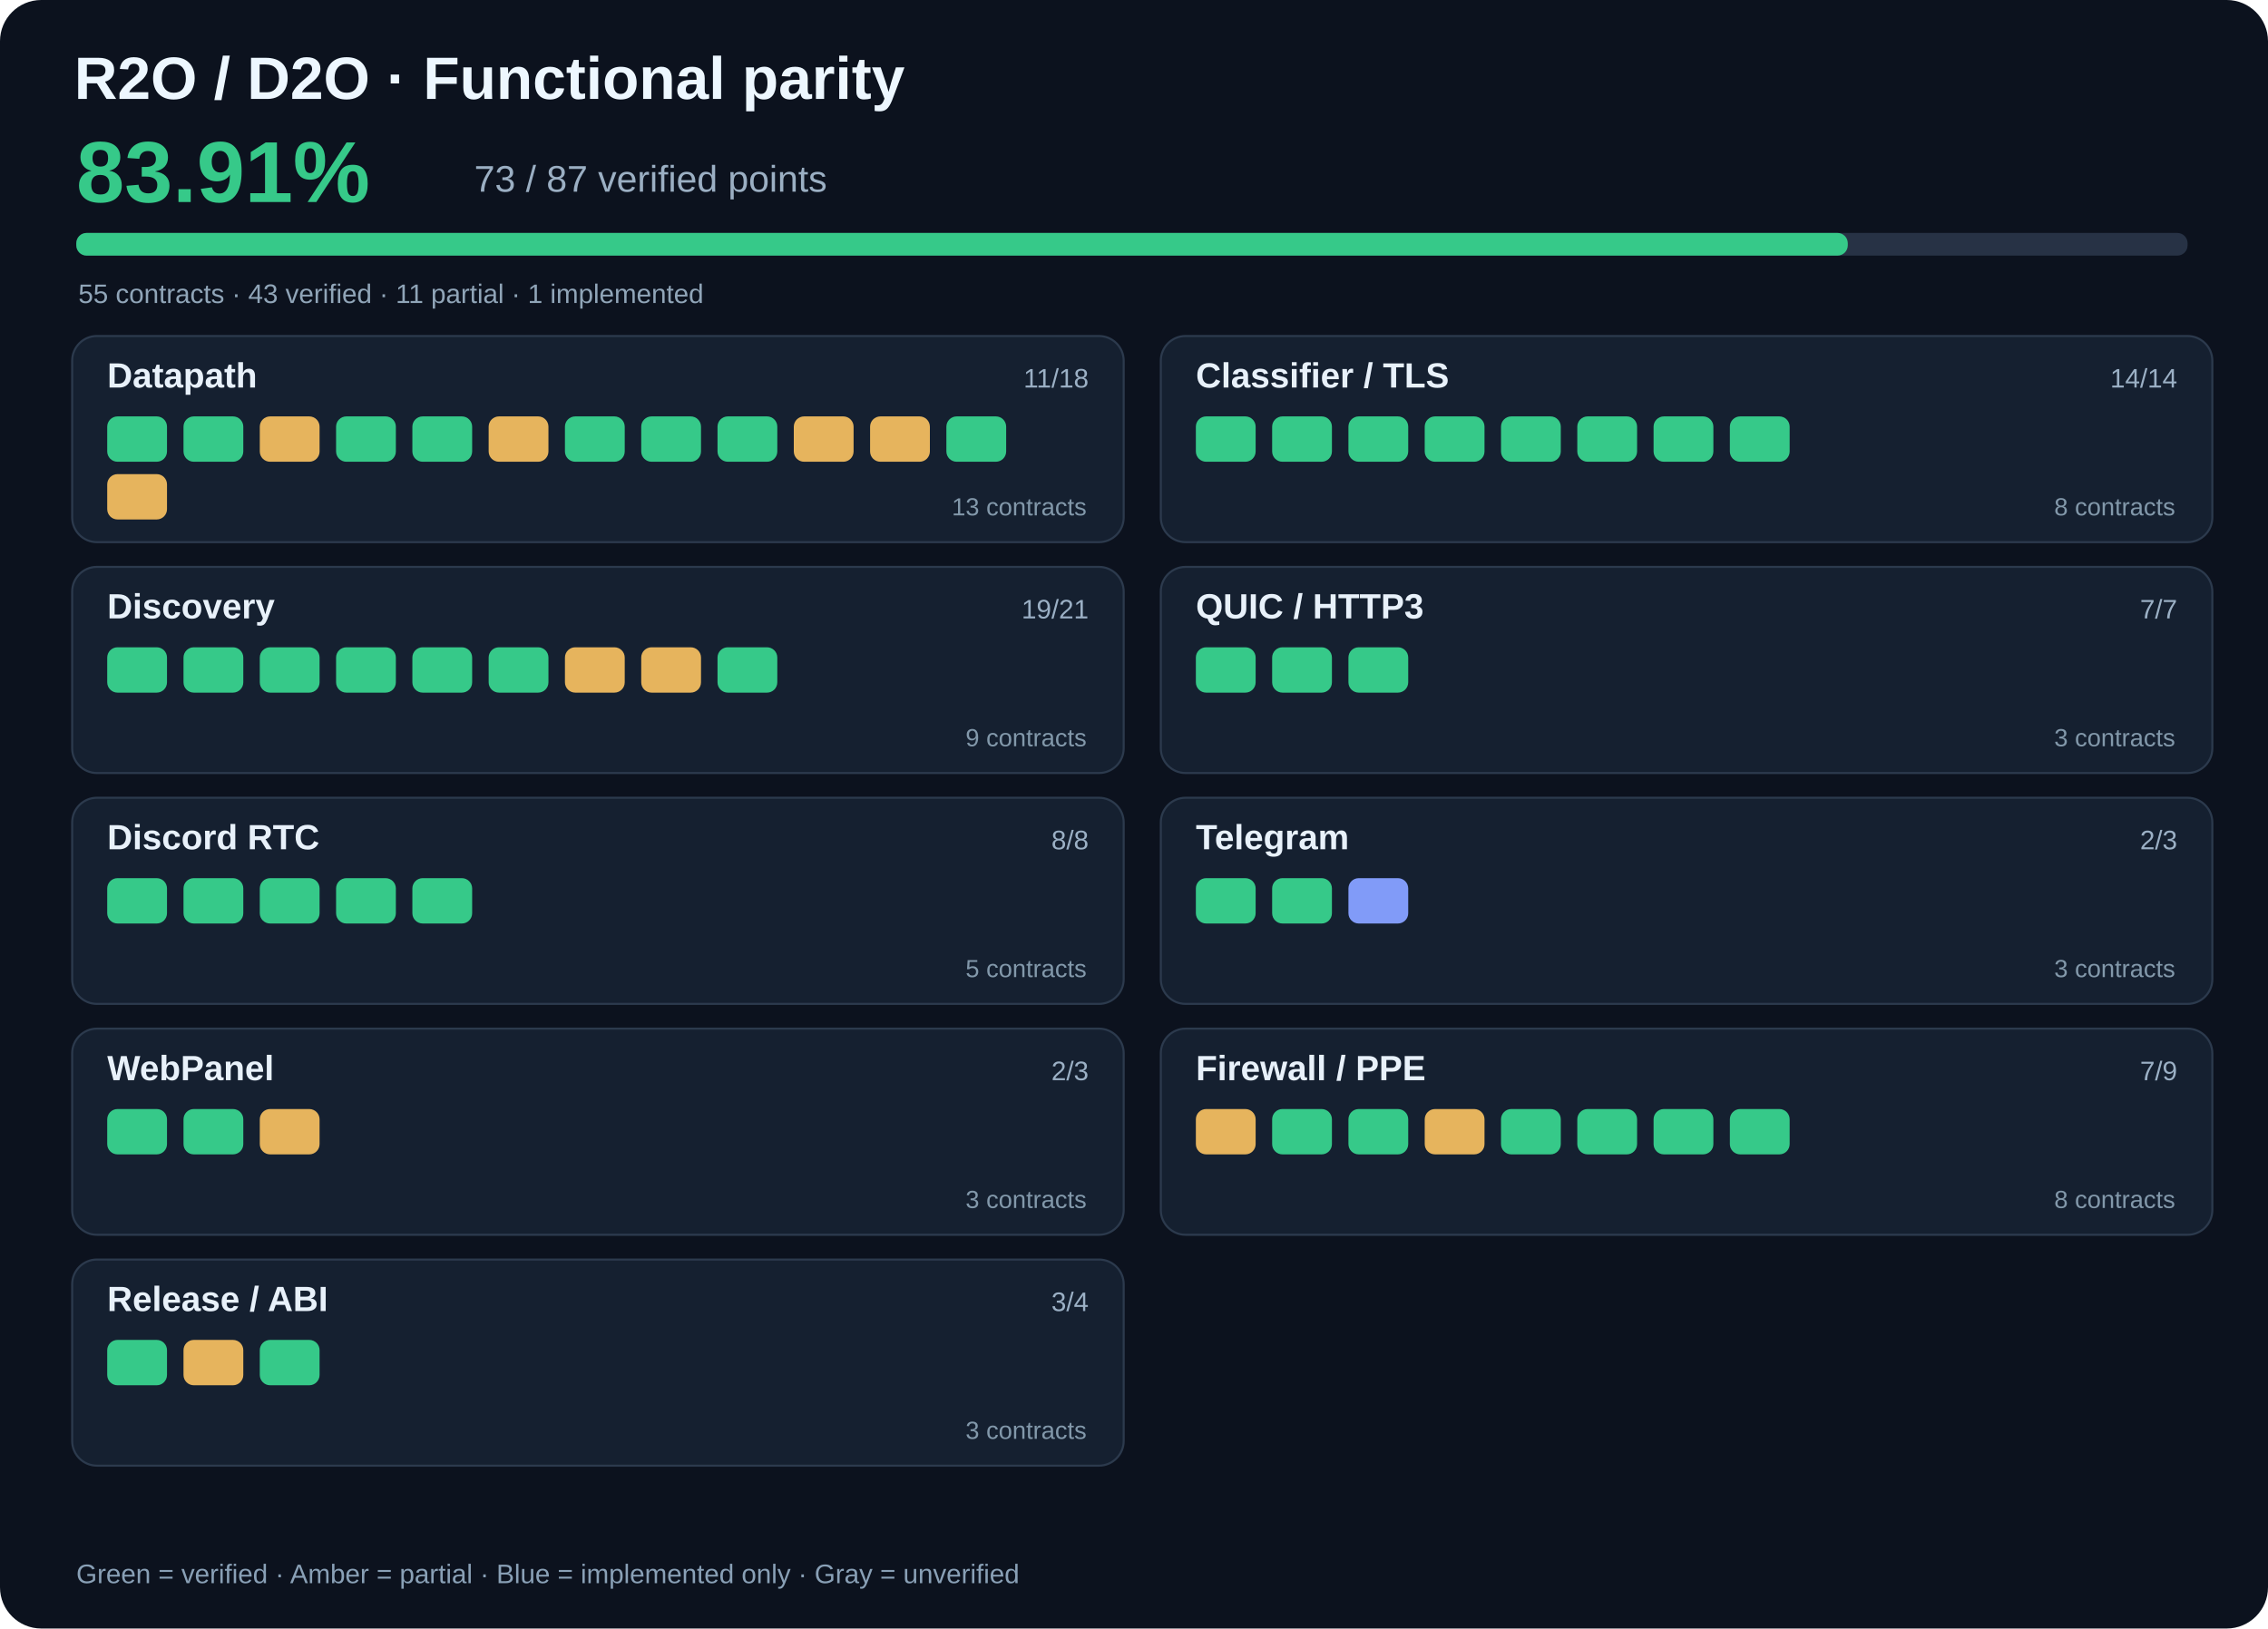
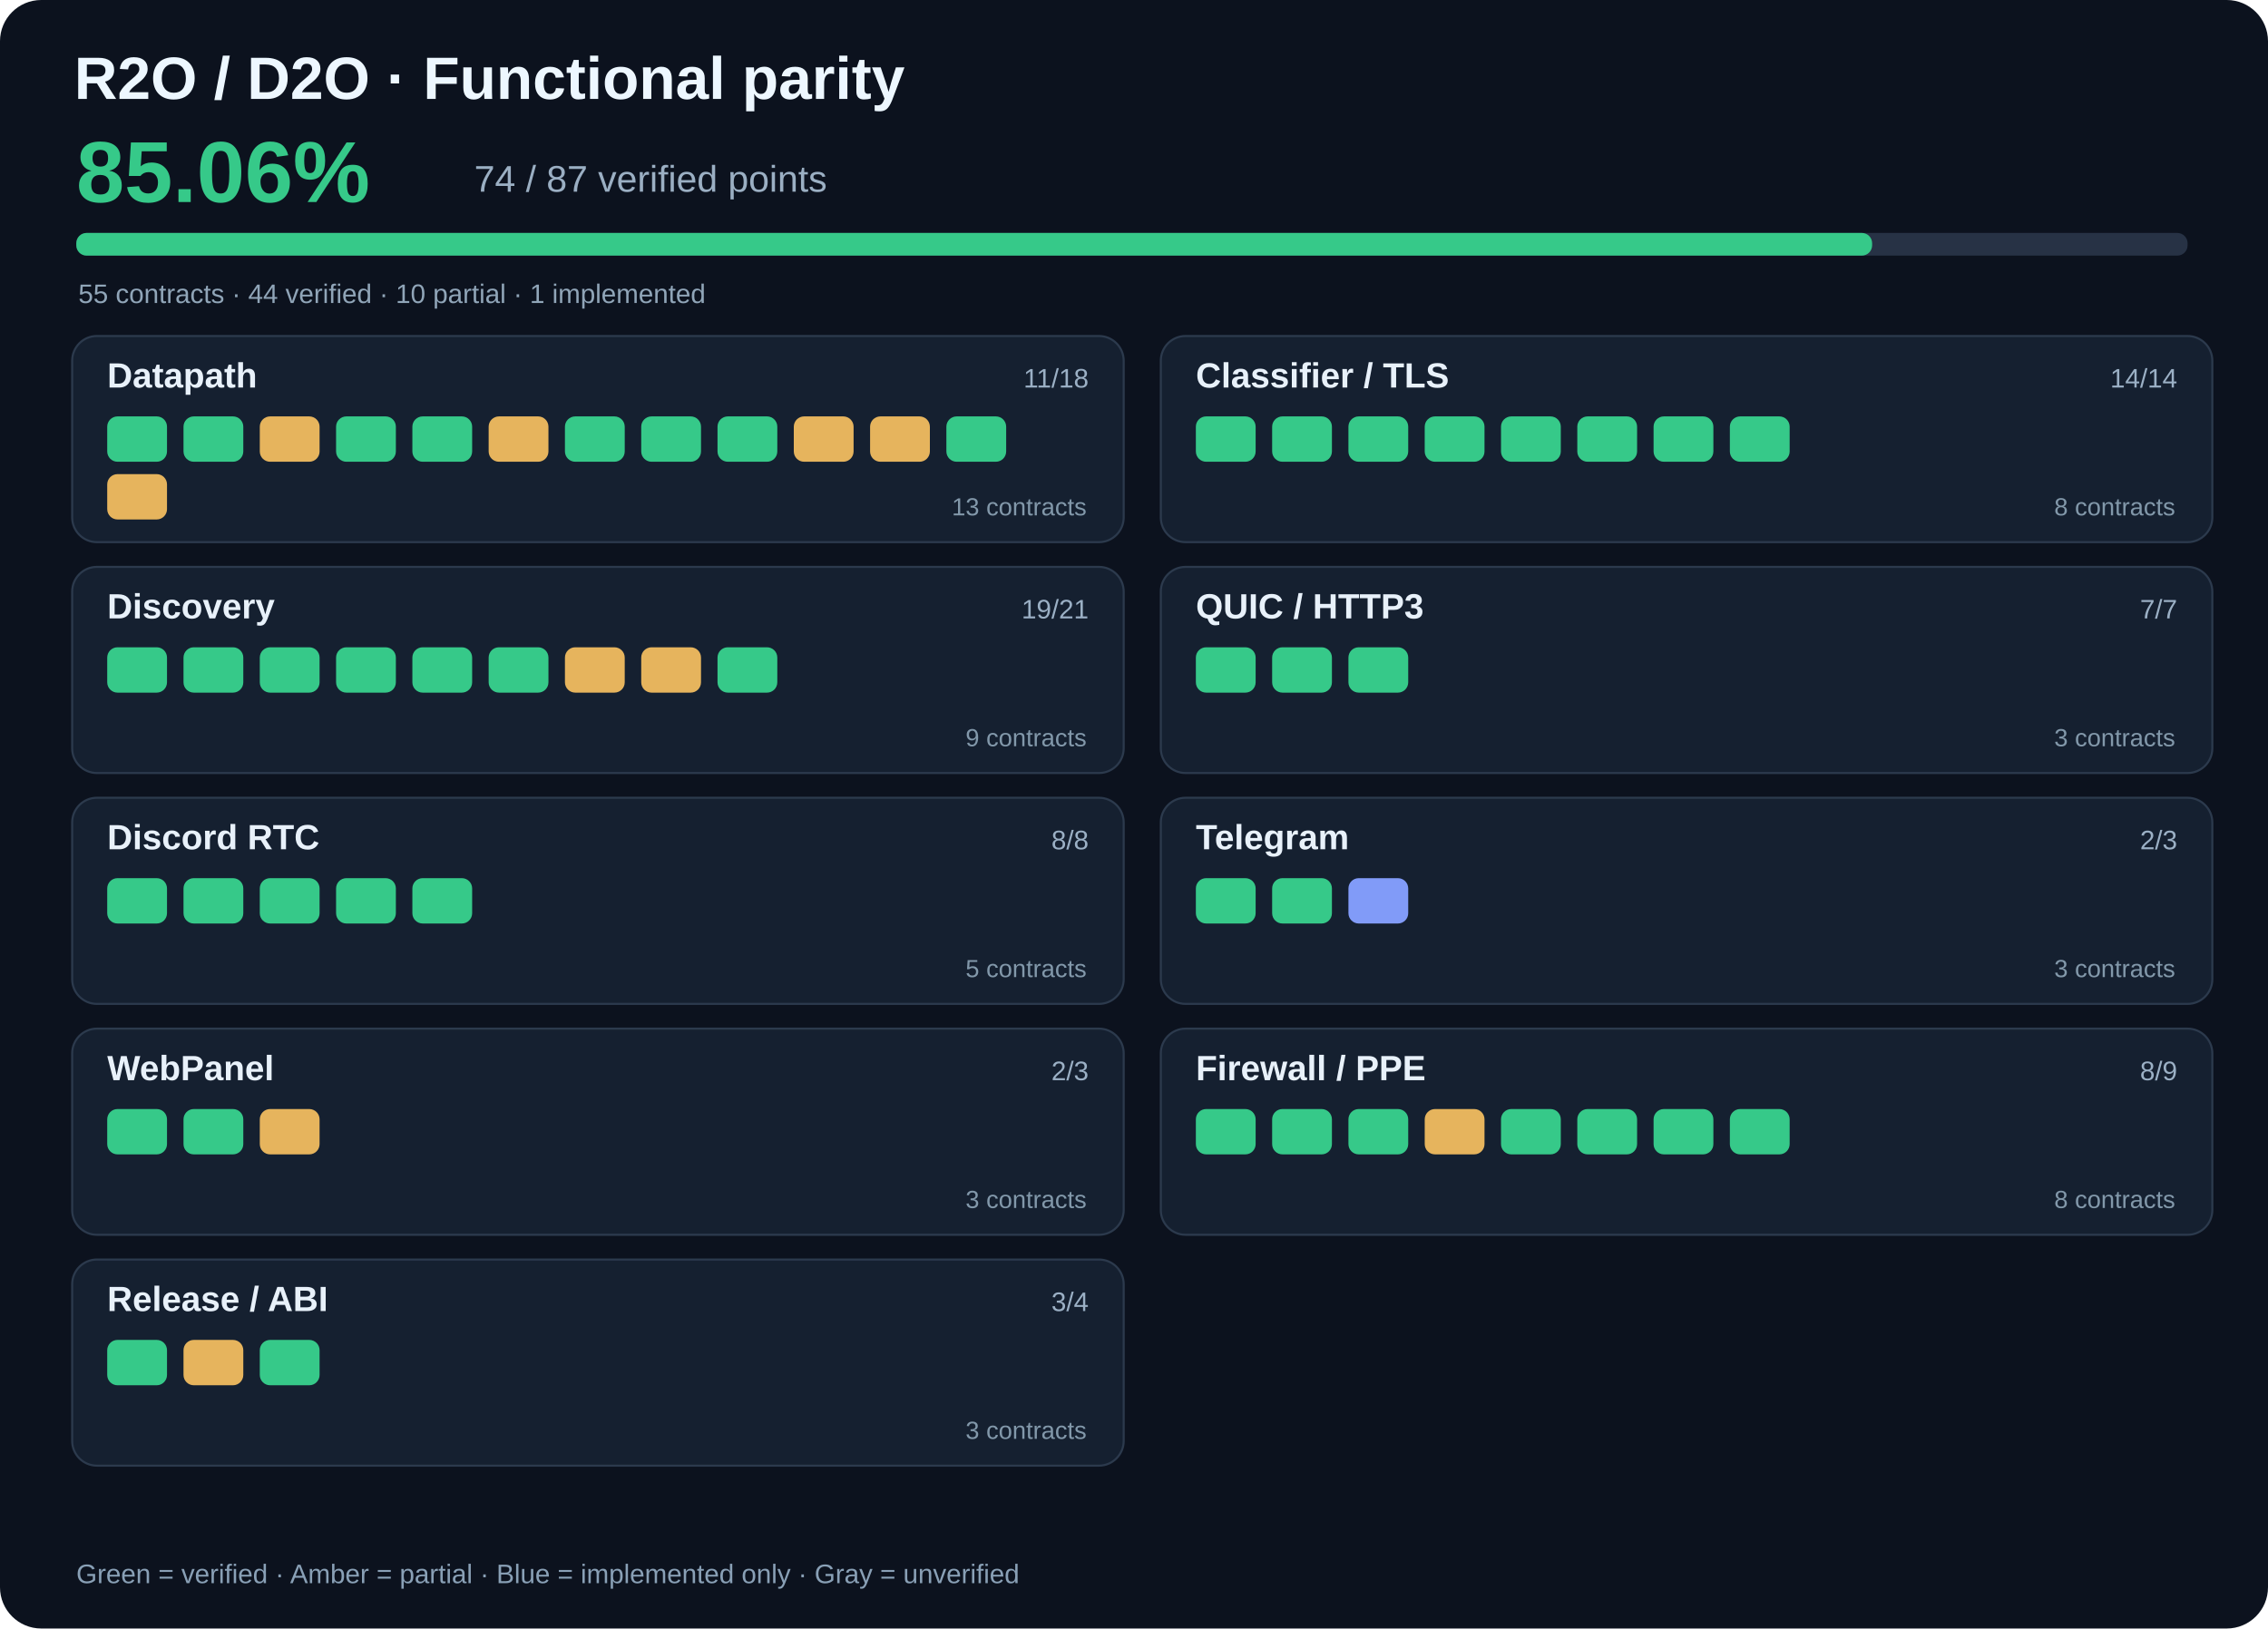
- <svg xmlns="http://www.w3.org/2000/svg" viewBox="0 0 1100 790" width="1100" height="790" role="img" aria-label="R2O parity 83.91%">
+ <svg xmlns="http://www.w3.org/2000/svg" viewBox="0 0 1100 790" width="1100" height="790" role="img" aria-label="R2O parity 85.06%">
  <rect width="1100" height="790" rx="20" fill="#0c121e" />
  <text x="36" y="48" fill="#edf7ff" font-family="Arial,sans-serif" font-size="29" font-weight="700">R2O / D2O · Functional parity</text>
-   <text x="37" y="98" fill="#36c989" font-family="Arial,sans-serif" font-size="42" font-weight="700">83.91%</text>
-   <text x="230" y="93" fill="#9bafc3" font-family="Arial,sans-serif" font-size="18">73 / 87 verified points</text>
+   <text x="37" y="98" fill="#36c989" font-family="Arial,sans-serif" font-size="42" font-weight="700">85.06%</text>
+   <text x="230" y="93" fill="#9bafc3" font-family="Arial,sans-serif" font-size="18">74 / 87 verified points</text>
  <rect x="37" y="113" width="1024" height="11" rx="5" fill="#273245" />
-   <rect x="37" y="113" width="859.2" height="11" rx="5" fill="#36c989" />
-   <text x="38" y="147" fill="#90a5b8" font-family="Arial,sans-serif" font-size="13">55 contracts · 43 verified · 11 partial · 1 implemented</text>
+   <rect x="37" y="113" width="871.0" height="11" rx="5" fill="#36c989" />
+   <text x="38" y="147" fill="#90a5b8" font-family="Arial,sans-serif" font-size="13">55 contracts · 44 verified · 10 partial · 1 implemented</text>
  <rect x="35" y="163" width="510" height="100" rx="12" fill="#152030" stroke="#2c3a4d" />
  <text x="52" y="188" fill="#e8f1fa" font-family="Arial,sans-serif" font-size="17" font-weight="700">Datapath</text>
  <text x="528" y="188" text-anchor="end" fill="#9bb0c5" font-family="Arial,sans-serif" font-size="13">11/18</text>
  <rect x="52" y="202" width="29" height="22" rx="5" fill="#36c989" />
  <rect x="89" y="202" width="29" height="22" rx="5" fill="#36c989" />
  <rect x="126" y="202" width="29" height="22" rx="5" fill="#e6b45d" />
  <rect x="163" y="202" width="29" height="22" rx="5" fill="#36c989" />
  <rect x="200" y="202" width="29" height="22" rx="5" fill="#36c989" />
  <rect x="237" y="202" width="29" height="22" rx="5" fill="#e6b45d" />
  <rect x="274" y="202" width="29" height="22" rx="5" fill="#36c989" />
  <rect x="311" y="202" width="29" height="22" rx="5" fill="#36c989" />
  <rect x="348" y="202" width="29" height="22" rx="5" fill="#36c989" />
  <rect x="385" y="202" width="29" height="22" rx="5" fill="#e6b45d" />
  <rect x="422" y="202" width="29" height="22" rx="5" fill="#e6b45d" />
  <rect x="459" y="202" width="29" height="22" rx="5" fill="#36c989" />
  <rect x="52" y="230" width="29" height="22" rx="5" fill="#e6b45d" />
  <text x="527" y="250" text-anchor="end" fill="#8298aa" font-family="Arial,sans-serif" font-size="12">13 contracts</text>
  <rect x="563" y="163" width="510" height="100" rx="12" fill="#152030" stroke="#2c3a4d" />
  <text x="580" y="188" fill="#e8f1fa" font-family="Arial,sans-serif" font-size="17" font-weight="700">Classifier / TLS</text>
  <text x="1056" y="188" text-anchor="end" fill="#9bb0c5" font-family="Arial,sans-serif" font-size="13">14/14</text>
  <rect x="580" y="202" width="29" height="22" rx="5" fill="#36c989" />
  <rect x="617" y="202" width="29" height="22" rx="5" fill="#36c989" />
  <rect x="654" y="202" width="29" height="22" rx="5" fill="#36c989" />
  <rect x="691" y="202" width="29" height="22" rx="5" fill="#36c989" />
  <rect x="728" y="202" width="29" height="22" rx="5" fill="#36c989" />
  <rect x="765" y="202" width="29" height="22" rx="5" fill="#36c989" />
  <rect x="802" y="202" width="29" height="22" rx="5" fill="#36c989" />
  <rect x="839" y="202" width="29" height="22" rx="5" fill="#36c989" />
  <text x="1055" y="250" text-anchor="end" fill="#8298aa" font-family="Arial,sans-serif" font-size="12">8 contracts</text>
  <rect x="35" y="275" width="510" height="100" rx="12" fill="#152030" stroke="#2c3a4d" />
  <text x="52" y="300" fill="#e8f1fa" font-family="Arial,sans-serif" font-size="17" font-weight="700">Discovery</text>
  <text x="528" y="300" text-anchor="end" fill="#9bb0c5" font-family="Arial,sans-serif" font-size="13">19/21</text>
  <rect x="52" y="314" width="29" height="22" rx="5" fill="#36c989" />
  <rect x="89" y="314" width="29" height="22" rx="5" fill="#36c989" />
  <rect x="126" y="314" width="29" height="22" rx="5" fill="#36c989" />
  <rect x="163" y="314" width="29" height="22" rx="5" fill="#36c989" />
  <rect x="200" y="314" width="29" height="22" rx="5" fill="#36c989" />
  <rect x="237" y="314" width="29" height="22" rx="5" fill="#36c989" />
  <rect x="274" y="314" width="29" height="22" rx="5" fill="#e6b45d" />
  <rect x="311" y="314" width="29" height="22" rx="5" fill="#e6b45d" />
  <rect x="348" y="314" width="29" height="22" rx="5" fill="#36c989" />
  <text x="527" y="362" text-anchor="end" fill="#8298aa" font-family="Arial,sans-serif" font-size="12">9 contracts</text>
  <rect x="563" y="275" width="510" height="100" rx="12" fill="#152030" stroke="#2c3a4d" />
  <text x="580" y="300" fill="#e8f1fa" font-family="Arial,sans-serif" font-size="17" font-weight="700">QUIC / HTTP3</text>
  <text x="1056" y="300" text-anchor="end" fill="#9bb0c5" font-family="Arial,sans-serif" font-size="13">7/7</text>
  <rect x="580" y="314" width="29" height="22" rx="5" fill="#36c989" />
  <rect x="617" y="314" width="29" height="22" rx="5" fill="#36c989" />
  <rect x="654" y="314" width="29" height="22" rx="5" fill="#36c989" />
  <text x="1055" y="362" text-anchor="end" fill="#8298aa" font-family="Arial,sans-serif" font-size="12">3 contracts</text>
  <rect x="35" y="387" width="510" height="100" rx="12" fill="#152030" stroke="#2c3a4d" />
  <text x="52" y="412" fill="#e8f1fa" font-family="Arial,sans-serif" font-size="17" font-weight="700">Discord RTC</text>
  <text x="528" y="412" text-anchor="end" fill="#9bb0c5" font-family="Arial,sans-serif" font-size="13">8/8</text>
  <rect x="52" y="426" width="29" height="22" rx="5" fill="#36c989" />
  <rect x="89" y="426" width="29" height="22" rx="5" fill="#36c989" />
  <rect x="126" y="426" width="29" height="22" rx="5" fill="#36c989" />
  <rect x="163" y="426" width="29" height="22" rx="5" fill="#36c989" />
  <rect x="200" y="426" width="29" height="22" rx="5" fill="#36c989" />
  <text x="527" y="474" text-anchor="end" fill="#8298aa" font-family="Arial,sans-serif" font-size="12">5 contracts</text>
  <rect x="563" y="387" width="510" height="100" rx="12" fill="#152030" stroke="#2c3a4d" />
  <text x="580" y="412" fill="#e8f1fa" font-family="Arial,sans-serif" font-size="17" font-weight="700">Telegram</text>
  <text x="1056" y="412" text-anchor="end" fill="#9bb0c5" font-family="Arial,sans-serif" font-size="13">2/3</text>
  <rect x="580" y="426" width="29" height="22" rx="5" fill="#36c989" />
  <rect x="617" y="426" width="29" height="22" rx="5" fill="#36c989" />
  <rect x="654" y="426" width="29" height="22" rx="5" fill="#819bf8" />
  <text x="1055" y="474" text-anchor="end" fill="#8298aa" font-family="Arial,sans-serif" font-size="12">3 contracts</text>
  <rect x="35" y="499" width="510" height="100" rx="12" fill="#152030" stroke="#2c3a4d" />
  <text x="52" y="524" fill="#e8f1fa" font-family="Arial,sans-serif" font-size="17" font-weight="700">WebPanel</text>
  <text x="528" y="524" text-anchor="end" fill="#9bb0c5" font-family="Arial,sans-serif" font-size="13">2/3</text>
  <rect x="52" y="538" width="29" height="22" rx="5" fill="#36c989" />
  <rect x="89" y="538" width="29" height="22" rx="5" fill="#36c989" />
  <rect x="126" y="538" width="29" height="22" rx="5" fill="#e6b45d" />
  <text x="527" y="586" text-anchor="end" fill="#8298aa" font-family="Arial,sans-serif" font-size="12">3 contracts</text>
  <rect x="563" y="499" width="510" height="100" rx="12" fill="#152030" stroke="#2c3a4d" />
  <text x="580" y="524" fill="#e8f1fa" font-family="Arial,sans-serif" font-size="17" font-weight="700">Firewall / PPE</text>
-   <text x="1056" y="524" text-anchor="end" fill="#9bb0c5" font-family="Arial,sans-serif" font-size="13">7/9</text>
-   <rect x="580" y="538" width="29" height="22" rx="5" fill="#e6b45d" />
+   <text x="1056" y="524" text-anchor="end" fill="#9bb0c5" font-family="Arial,sans-serif" font-size="13">8/9</text>
+   <rect x="580" y="538" width="29" height="22" rx="5" fill="#36c989" />
  <rect x="617" y="538" width="29" height="22" rx="5" fill="#36c989" />
  <rect x="654" y="538" width="29" height="22" rx="5" fill="#36c989" />
  <rect x="691" y="538" width="29" height="22" rx="5" fill="#e6b45d" />
  <rect x="728" y="538" width="29" height="22" rx="5" fill="#36c989" />
  <rect x="765" y="538" width="29" height="22" rx="5" fill="#36c989" />
  <rect x="802" y="538" width="29" height="22" rx="5" fill="#36c989" />
  <rect x="839" y="538" width="29" height="22" rx="5" fill="#36c989" />
  <text x="1055" y="586" text-anchor="end" fill="#8298aa" font-family="Arial,sans-serif" font-size="12">8 contracts</text>
  <rect x="35" y="611" width="510" height="100" rx="12" fill="#152030" stroke="#2c3a4d" />
  <text x="52" y="636" fill="#e8f1fa" font-family="Arial,sans-serif" font-size="17" font-weight="700">Release / ABI</text>
  <text x="528" y="636" text-anchor="end" fill="#9bb0c5" font-family="Arial,sans-serif" font-size="13">3/4</text>
  <rect x="52" y="650" width="29" height="22" rx="5" fill="#36c989" />
  <rect x="89" y="650" width="29" height="22" rx="5" fill="#e6b45d" />
  <rect x="126" y="650" width="29" height="22" rx="5" fill="#36c989" />
  <text x="527" y="698" text-anchor="end" fill="#8298aa" font-family="Arial,sans-serif" font-size="12">3 contracts</text>
  <text x="37" y="768" fill="#89a0b6" font-family="Arial,sans-serif" font-size="13">Green = verified · Amber = partial · Blue = implemented only · Gray = unverified</text>
</svg>
